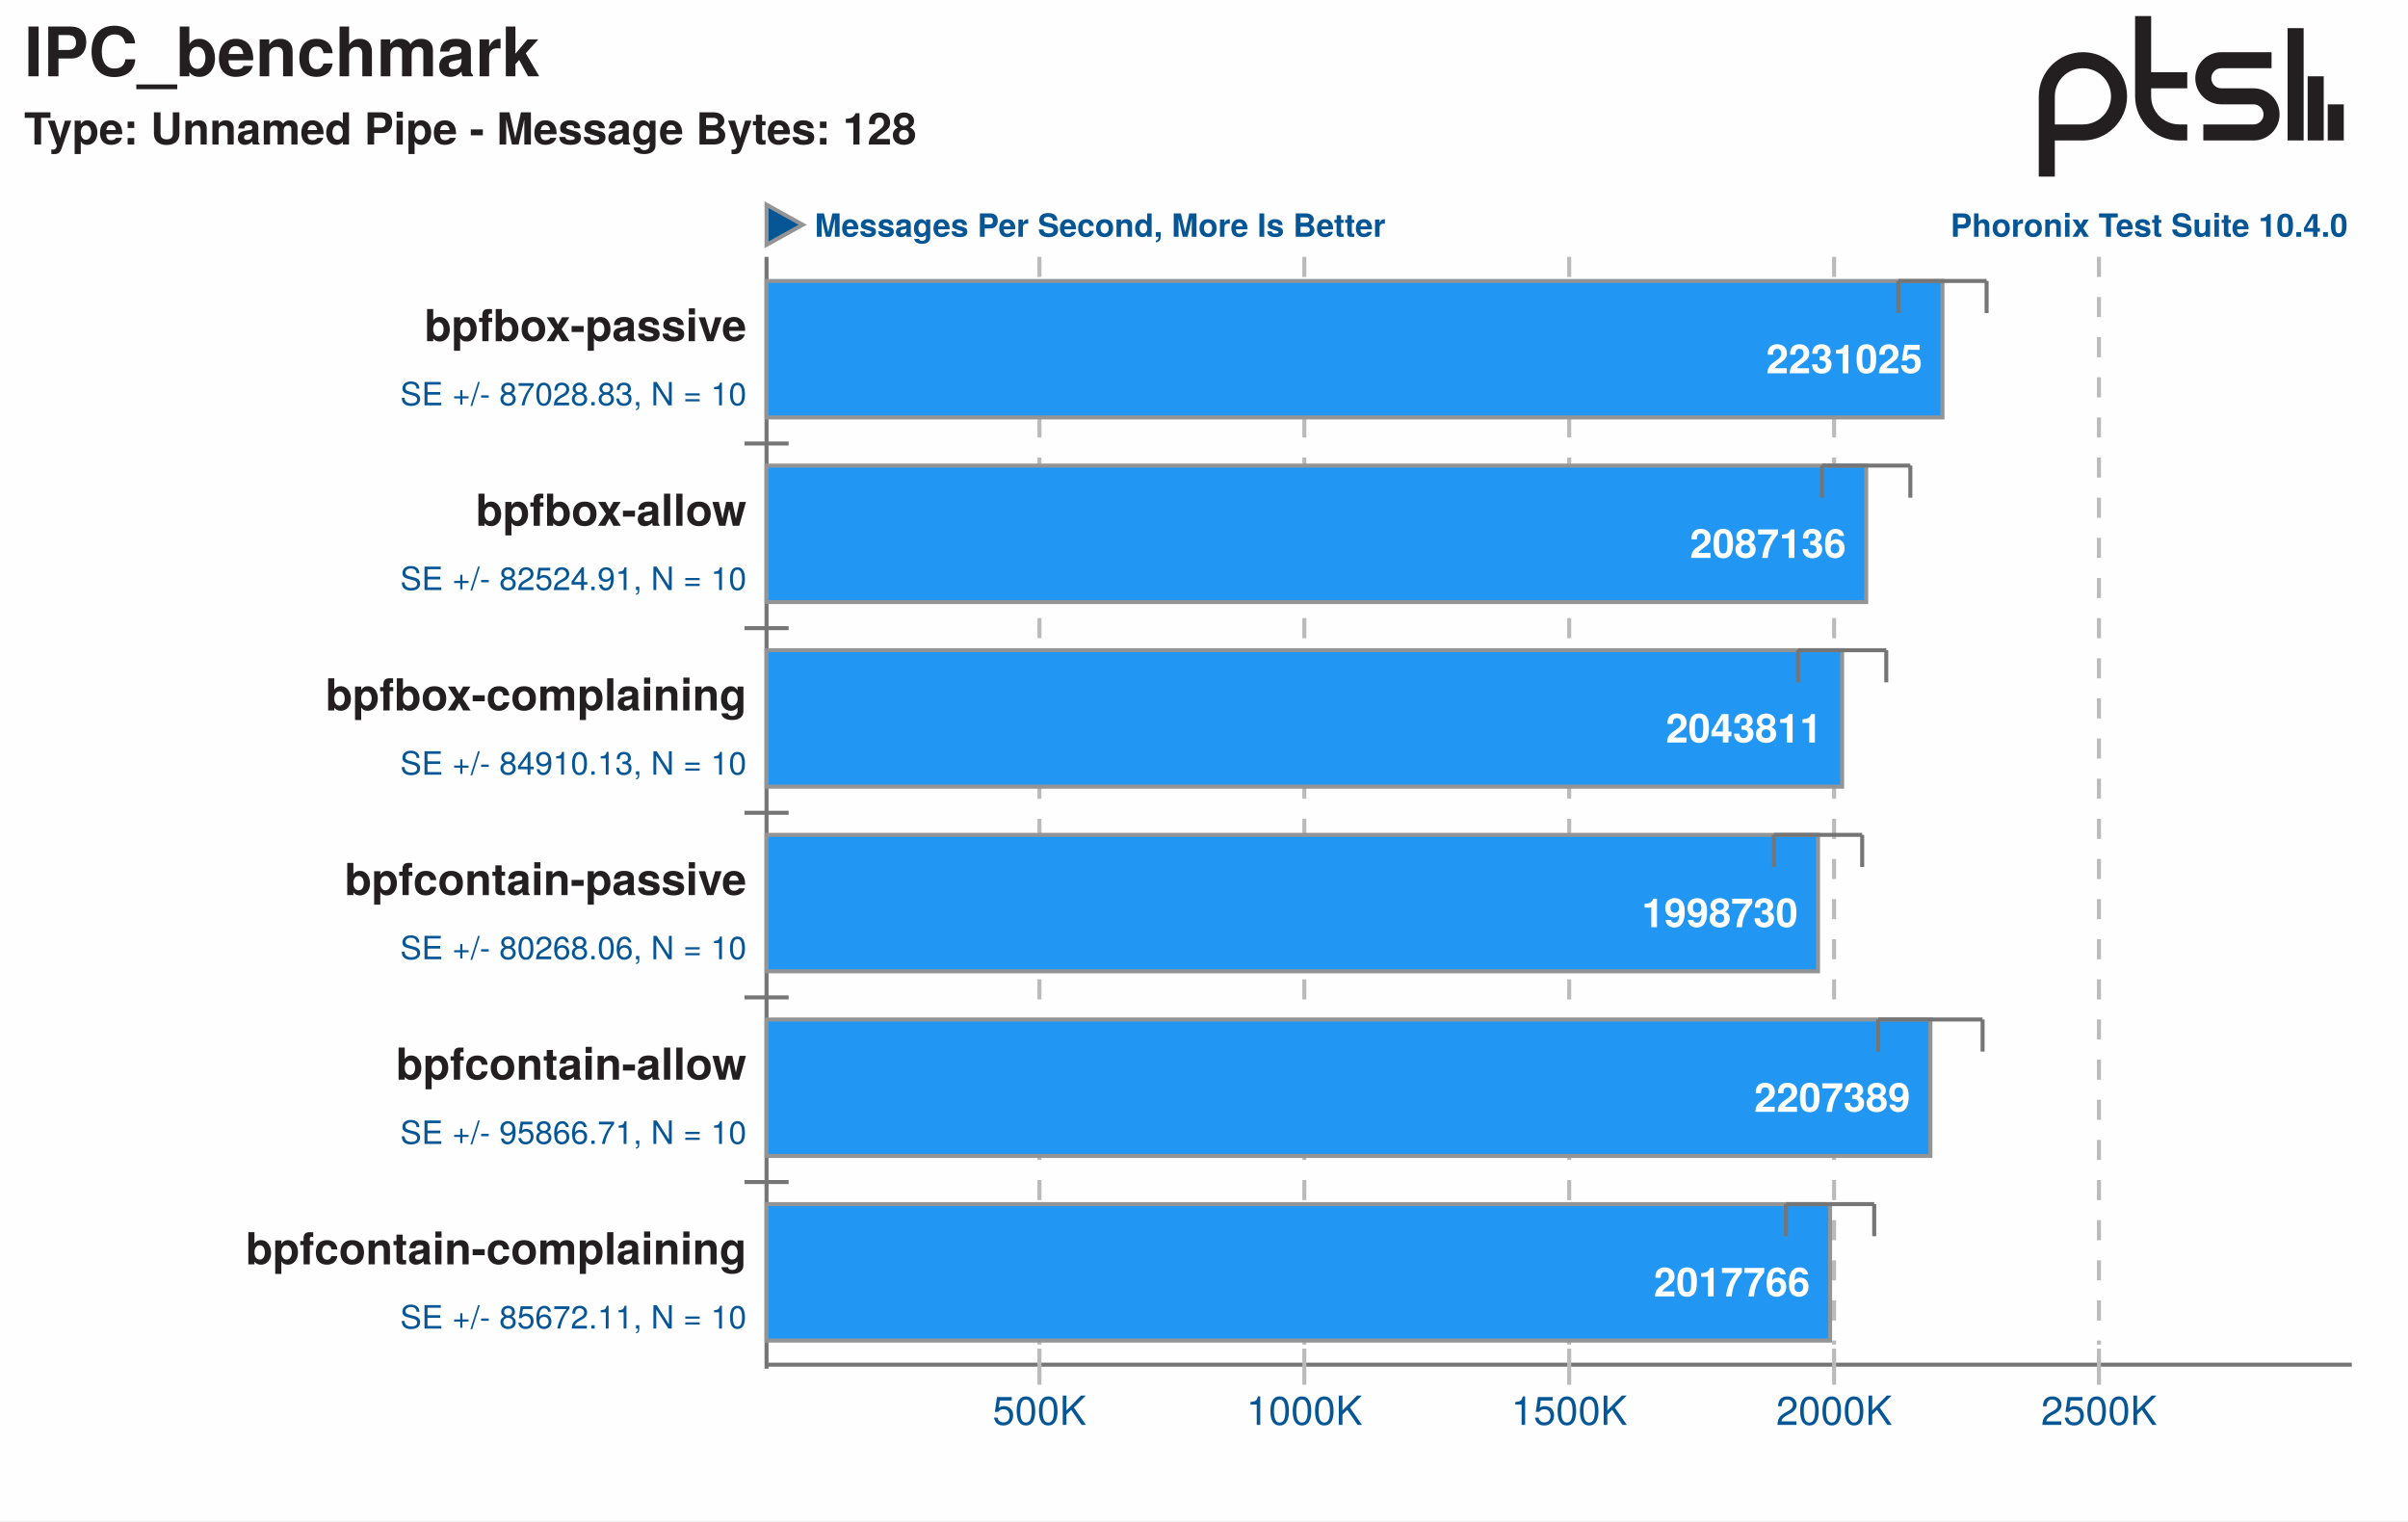
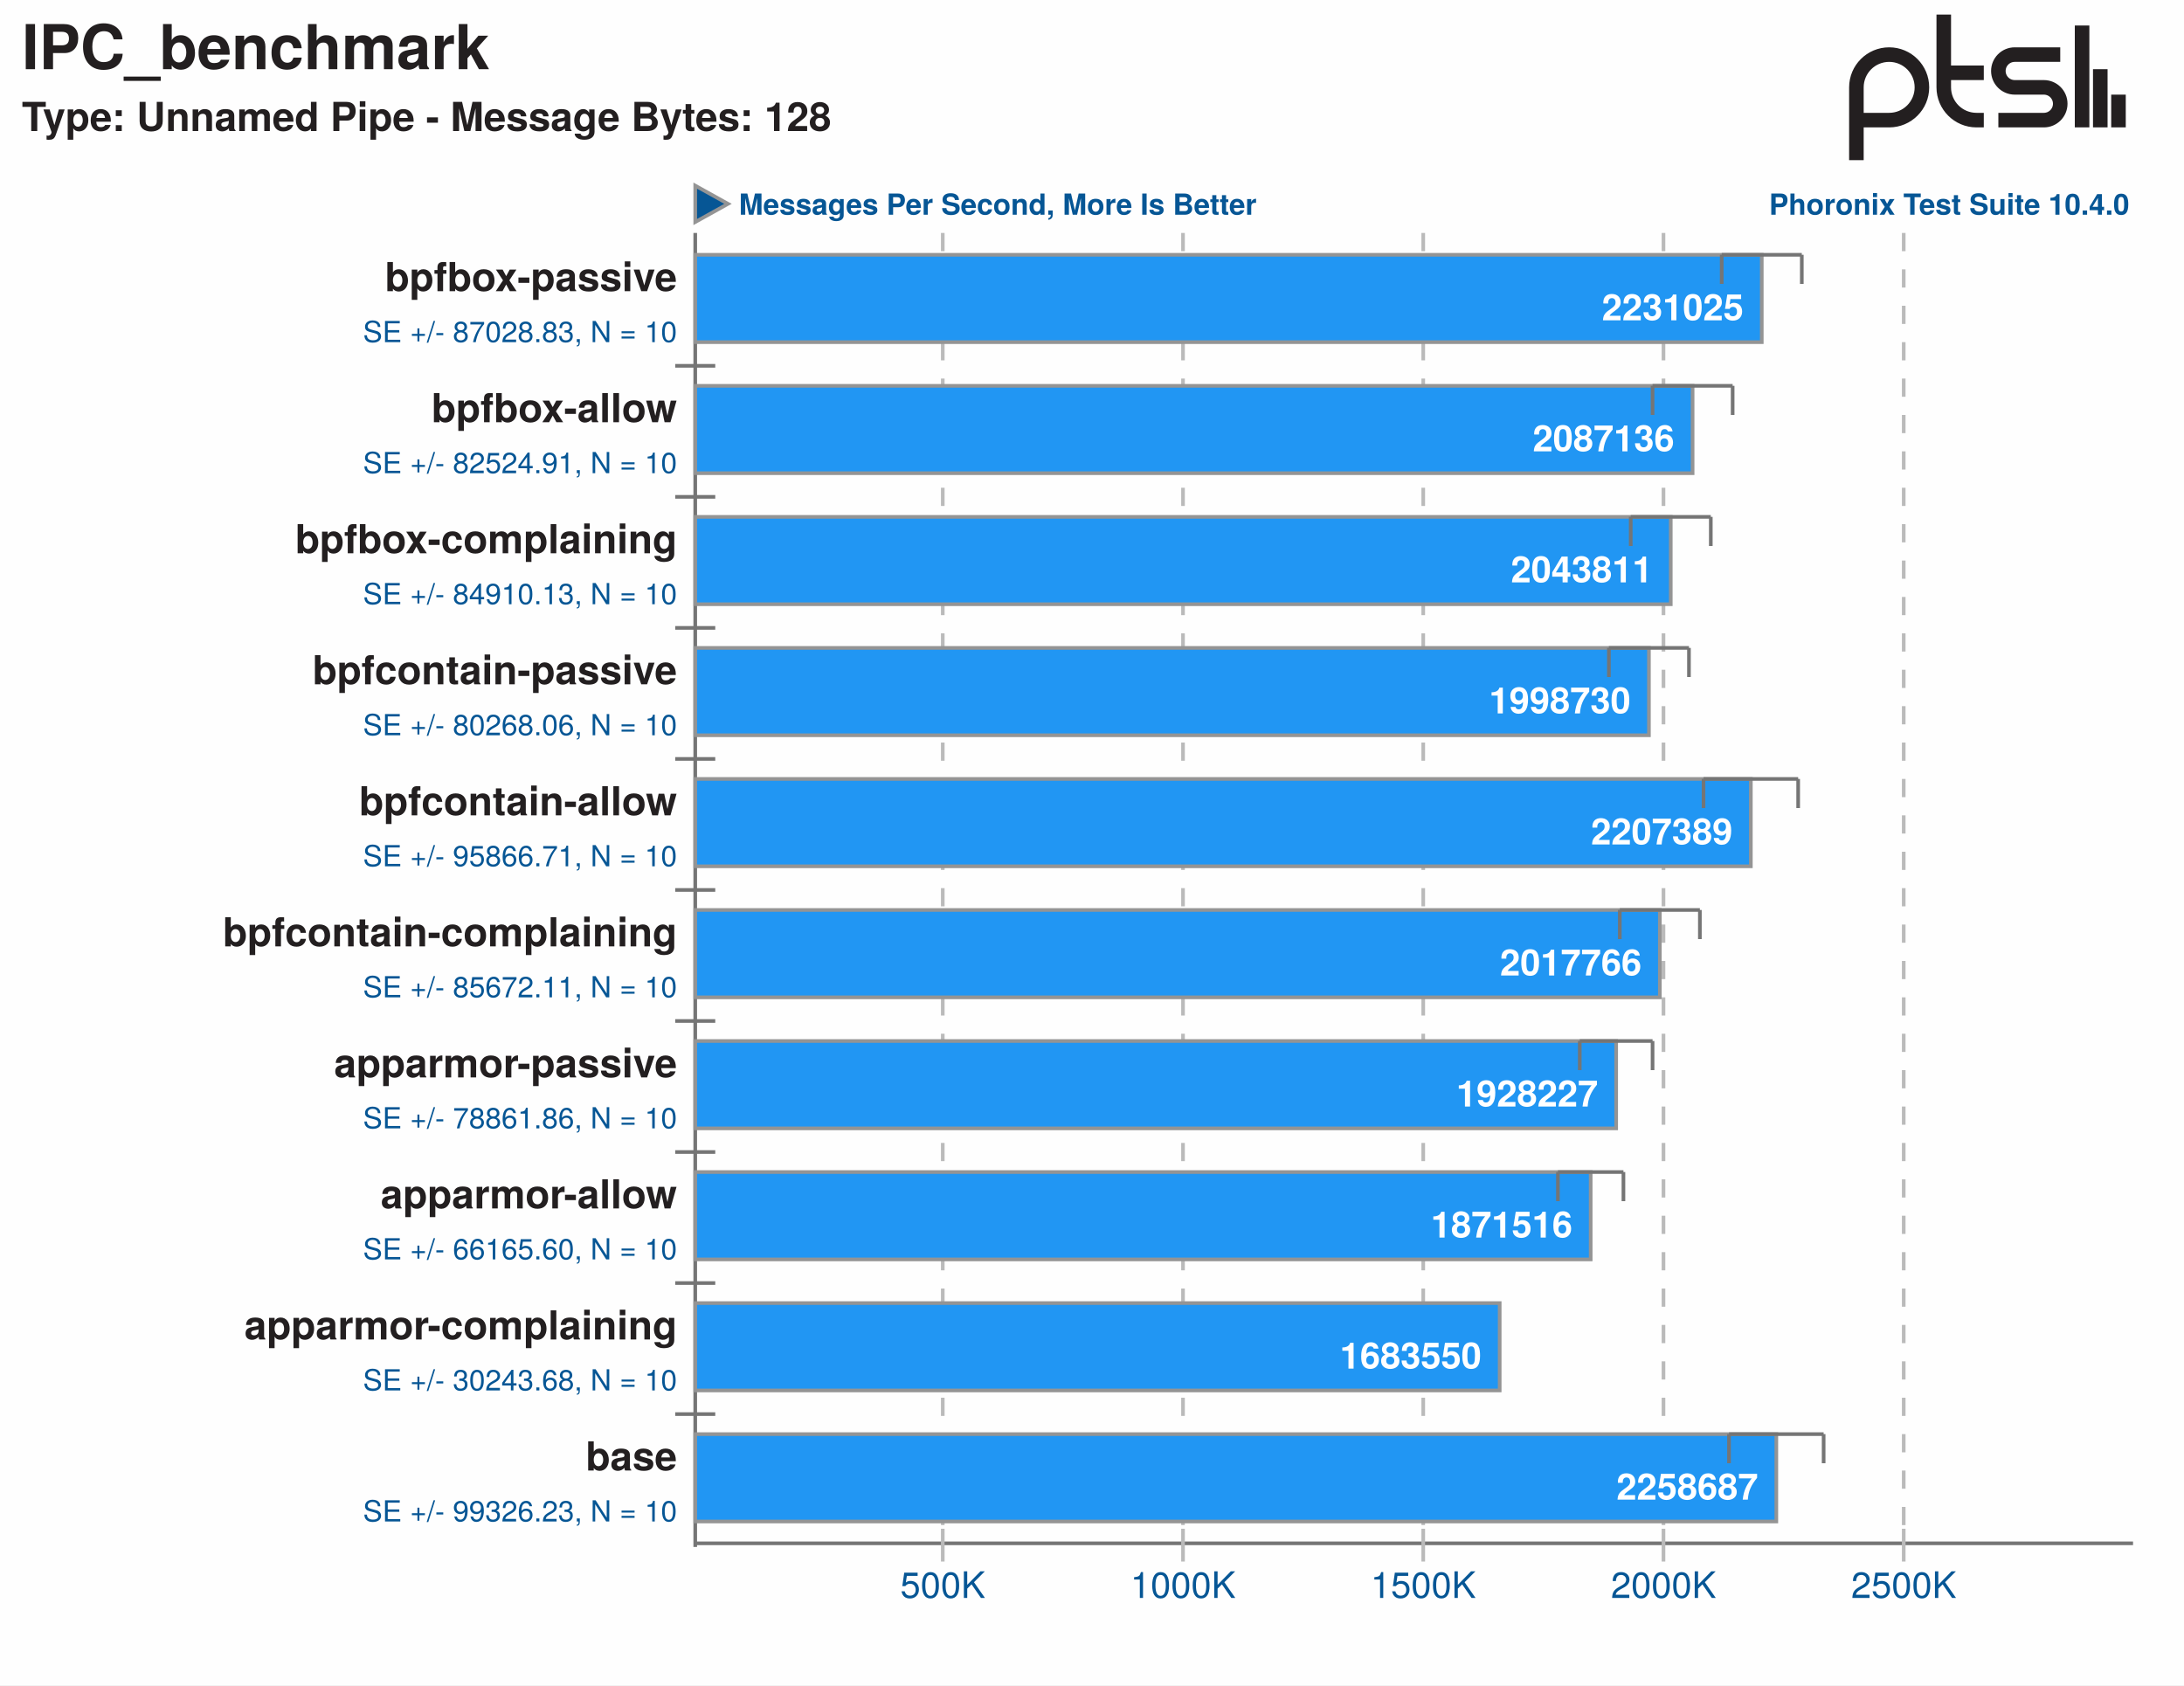
- <svg xmlns="http://www.w3.org/2000/svg" xmlns:xlink="http://www.w3.org/1999/xlink" version="1.1" font-family="sans-serif, droid-sans, helvetica, verdana, tahoma" viewbox="0 0 600 379" width="600" height="379" preserveAspectRatio="xMinYMin meet">
-   <rect x="0" y="0" width="600" height="379" fill="#FEFEFE" />
+ <svg xmlns="http://www.w3.org/2000/svg" xmlns:xlink="http://www.w3.org/1999/xlink" version="1.1" font-family="sans-serif, droid-sans, helvetica, verdana, tahoma" viewbox="0 0 600 463" width="600" height="463" preserveAspectRatio="xMinYMin meet">
+   <rect x="0" y="0" width="600" height="463" fill="#FEFEFE" />
  <g stroke="#757575" stroke-width="1">
-     <line x1="191" y1="64" x2="191" y2="341" />
-     <line x1="191" y1="340" x2="586" y2="340" />
+     <line x1="191" y1="64" x2="191" y2="425" />
+     <line x1="191" y1="424" x2="586" y2="424" />
  </g>
  <text x="585" y="59" font-size="8" fill="#065695" text-anchor="end" font-weight="bold">Phoronix Test Suite 10.4.0</text>
  <polygon points="200,56 191,61 191,51" fill="#065695" stroke="#949494" stroke-width="1" />
  <text x="203" y="59" font-size="8" font-weight="bold" fill="#065695" text-anchor="start">Messages Per Second, More Is Better</text>
  <a xlink:href="https://openbenchmarking.org/test/pts/ipc-benchmark" target="_blank">
    <text x="6" y="19" font-size="17" fill="#231f20" text-anchor="start" font-weight="bold">IPC_benchmark</text>
  </a>
  <text x="6" y="36" font-size="11" font-weight="bold" fill="#231f20" text-anchor="start">Type: Unnamed Pipe - Message Bytes: 128</text>
  <path d="m74 22v9m-5-16v16m-5-28v28m-23-2h12.5c2.485 0 4.5-2.015 4.5-4.5s-2.015-4.5-4.5-4.5h-8c-2.485 0-4.5-2.015-4.5-4.5s2.015-4.5 4.5-4.5h12.5m-21 5h-11m11 13h-2c-4.971 0-9-4.029-9-9v-20m-24 40v-20c0-4.971 4.029-9 9-9 4.971 0 9 4.029 9 9s-4.029 9-9 9h-9" stroke="#231f20" stroke-width="4" fill="none" transform="translate(508,4)" />
-   <line x1="191" y1="110" x2="191" y2="329" stroke="#757575" stroke-width="11" stroke-dasharray="1,45" />
+   <line x1="191" y1="100" x2="191" y2="393" stroke="#757575" stroke-width="11" stroke-dasharray="1,35" />
  <g font-size="11" fill="#231f20" font-weight="bold">
-     <text x="186" y="85" text-anchor="end">bpfbox-passive</text>
-     <text x="186" y="131" text-anchor="end">bpfbox-allow</text>
-     <text x="186" y="177" text-anchor="end">bpfbox-complaining</text>
-     <text x="186" y="223" text-anchor="end">bpfcontain-passive</text>
-     <text x="186" y="269" text-anchor="end">bpfcontain-allow</text>
-     <text x="186" y="315" text-anchor="end">bpfcontain-complaining</text>
+     <text x="186" y="80" text-anchor="end">bpfbox-passive</text>
+     <text x="186" y="116" text-anchor="end">bpfbox-allow</text>
+     <text x="186" y="152" text-anchor="end">bpfbox-complaining</text>
+     <text x="186" y="188" text-anchor="end">bpfcontain-passive</text>
+     <text x="186" y="224" text-anchor="end">bpfcontain-allow</text>
+     <text x="186" y="260" text-anchor="end">bpfcontain-complaining</text>
+     <text x="186" y="296" text-anchor="end">apparmor-passive</text>
+     <text x="186" y="332" text-anchor="end">apparmor-allow</text>
+     <text x="186" y="368" text-anchor="end">apparmor-complaining</text>
+     <text x="186" y="404" text-anchor="end">base</text>
  </g>
  <g font-size="10" fill="#065695" text-anchor="middle">
-     <text x="259" y="355">500K</text>
-     <text x="325" y="355">1000K</text>
-     <text x="391" y="355">1500K</text>
-     <text x="457" y="355">2000K</text>
-     <text x="523" y="355">2500K</text>
+     <text x="259" y="439">500K</text>
+     <text x="325" y="439">1000K</text>
+     <text x="391" y="439">1500K</text>
+     <text x="457" y="439">2000K</text>
+     <text x="523" y="439">2500K</text>
  </g>
  <g stroke="#BABABA" stroke-width="1">
-     <line x1="259" y1="64" x2="259" y2="335" stroke-dasharray="5,5" />
-     <line x1="259" y1="336" x2="259" y2="345" />
-     <line x1="325" y1="64" x2="325" y2="335" stroke-dasharray="5,5" />
-     <line x1="325" y1="336" x2="325" y2="345" />
-     <line x1="391" y1="64" x2="391" y2="335" stroke-dasharray="5,5" />
-     <line x1="391" y1="336" x2="391" y2="345" />
-     <line x1="457" y1="64" x2="457" y2="335" stroke-dasharray="5,5" />
-     <line x1="457" y1="336" x2="457" y2="345" />
-     <line x1="523" y1="64" x2="523" y2="335" stroke-dasharray="5,5" />
-     <line x1="523" y1="336" x2="523" y2="345" />
+     <line x1="259" y1="64" x2="259" y2="419" stroke-dasharray="5,5" />
+     <line x1="259" y1="420" x2="259" y2="429" />
+     <line x1="325" y1="64" x2="325" y2="419" stroke-dasharray="5,5" />
+     <line x1="325" y1="420" x2="325" y2="429" />
+     <line x1="391" y1="64" x2="391" y2="419" stroke-dasharray="5,5" />
+     <line x1="391" y1="420" x2="391" y2="429" />
+     <line x1="457" y1="64" x2="457" y2="419" stroke-dasharray="5,5" />
+     <line x1="457" y1="420" x2="457" y2="429" />
+     <line x1="523" y1="64" x2="523" y2="419" stroke-dasharray="5,5" />
+     <line x1="523" y1="420" x2="523" y2="429" />
  </g>
  <g stroke="#949494" stroke-width="1">
-     <rect x="191" y="70" height="34" width="293" fill="#2196f3" />
-     <rect x="191" y="116" height="34" width="274" fill="#2196f3" />
-     <rect x="191" y="162" height="34" width="268" fill="#2196f3" />
-     <rect x="191" y="208" height="34" width="262" fill="#2196f3" />
-     <rect x="191" y="254" height="34" width="290" fill="#2196f3" />
-     <rect x="191" y="300" height="34" width="265" fill="#2196f3" />
+     <rect x="191" y="70" height="24" width="293" fill="#2196f3" />
+     <rect x="191" y="106" height="24" width="274" fill="#2196f3" />
+     <rect x="191" y="142" height="24" width="268" fill="#2196f3" />
+     <rect x="191" y="178" height="24" width="262" fill="#2196f3" />
+     <rect x="191" y="214" height="24" width="290" fill="#2196f3" />
+     <rect x="191" y="250" height="24" width="265" fill="#2196f3" />
+     <rect x="191" y="286" height="24" width="253" fill="#2196f3" />
+     <rect x="191" y="322" height="24" width="246" fill="#2196f3" />
+     <rect x="191" y="358" height="24" width="221" fill="#2196f3" />
+     <rect x="191" y="394" height="24" width="297" fill="#2196f3" />
  </g>
  <g font-size="8" fill="#065695" text-anchor="end">
-     <text y="101" x="186">SE +/- 87028.83, N = 10</text>
-     <text y="147" x="186">SE +/- 82524.91, N = 10</text>
-     <text y="193" x="186">SE +/- 84910.13, N = 10</text>
-     <text y="239" x="186">SE +/- 80268.06, N = 10</text>
-     <text y="285" x="186">SE +/- 95866.71, N = 10</text>
-     <text y="331" x="186">SE +/- 85672.11, N = 10</text>
+     <text y="94" x="186">SE +/- 87028.83, N = 10</text>
+     <text y="130" x="186">SE +/- 82524.91, N = 10</text>
+     <text y="166" x="186">SE +/- 84910.13, N = 10</text>
+     <text y="202" x="186">SE +/- 80268.06, N = 10</text>
+     <text y="238" x="186">SE +/- 95866.71, N = 10</text>
+     <text y="274" x="186">SE +/- 85672.11, N = 10</text>
+     <text y="310" x="186">SE +/- 78861.86, N = 10</text>
+     <text y="346" x="186">SE +/- 66165.60, N = 10</text>
+     <text y="382" x="186">SE +/- 30243.68, N = 10</text>
+     <text y="418" x="186">SE +/- 99326.23, N = 10</text>
  </g>
  <g font-size="10" fill="#FFFFFF" font-weight="bold" text-anchor="end">
-     <text x="479" y="93">2231025</text>
-     <text x="460" y="139">2087136</text>
-     <text x="454" y="185">2043811</text>
-     <text x="448" y="231">1998730</text>
-     <text x="476" y="277">2207389</text>
-     <text x="451" y="323">2017766</text>
+     <text x="479" y="88">2231025</text>
+     <text x="460" y="124">2087136</text>
+     <text x="454" y="160">2043811</text>
+     <text x="448" y="196">1998730</text>
+     <text x="476" y="232">2207389</text>
+     <text x="451" y="268">2017766</text>
+     <text x="439" y="304">1928227</text>
+     <text x="432" y="340">1871516</text>
+     <text x="407" y="376">1683550</text>
+     <text x="483" y="412">2258687</text>
  </g>
  <g stroke="#757575" stroke-width="1">
    <line x1="473" y1="70" x2="473" y2="78" />
    <line x1="495" y1="70" x2="495" y2="78" />
    <line x1="473" y1="70" x2="495" y2="70" />
  </g>
  <g stroke="#757575" stroke-width="1">
-     <line x1="454" y1="116" x2="454" y2="124" />
-     <line x1="476" y1="116" x2="476" y2="124" />
-     <line x1="454" y1="116" x2="476" y2="116" />
+     <line x1="454" y1="106" x2="454" y2="114" />
+     <line x1="476" y1="106" x2="476" y2="114" />
+     <line x1="454" y1="106" x2="476" y2="106" />
  </g>
  <g stroke="#757575" stroke-width="1">
-     <line x1="448" y1="162" x2="448" y2="170" />
-     <line x1="470" y1="162" x2="470" y2="170" />
-     <line x1="448" y1="162" x2="470" y2="162" />
+     <line x1="448" y1="142" x2="448" y2="150" />
+     <line x1="470" y1="142" x2="470" y2="150" />
+     <line x1="448" y1="142" x2="470" y2="142" />
  </g>
  <g stroke="#757575" stroke-width="1">
-     <line x1="442" y1="208" x2="442" y2="216" />
-     <line x1="464" y1="208" x2="464" y2="216" />
-     <line x1="442" y1="208" x2="464" y2="208" />
+     <line x1="442" y1="178" x2="442" y2="186" />
+     <line x1="464" y1="178" x2="464" y2="186" />
+     <line x1="442" y1="178" x2="464" y2="178" />
  </g>
  <g stroke="#757575" stroke-width="1">
-     <line x1="468" y1="254" x2="468" y2="262" />
-     <line x1="494" y1="254" x2="494" y2="262" />
-     <line x1="468" y1="254" x2="494" y2="254" />
+     <line x1="468" y1="214" x2="468" y2="222" />
+     <line x1="494" y1="214" x2="494" y2="222" />
+     <line x1="468" y1="214" x2="494" y2="214" />
  </g>
  <g stroke="#757575" stroke-width="1">
-     <line x1="445" y1="300" x2="445" y2="308" />
-     <line x1="467" y1="300" x2="467" y2="308" />
-     <line x1="445" y1="300" x2="467" y2="300" />
+     <line x1="445" y1="250" x2="445" y2="258" />
+     <line x1="467" y1="250" x2="467" y2="258" />
+     <line x1="445" y1="250" x2="467" y2="250" />
+   </g>
+   <g stroke="#757575" stroke-width="1">
+     <line x1="434" y1="286" x2="434" y2="294" />
+     <line x1="454" y1="286" x2="454" y2="294" />
+     <line x1="434" y1="286" x2="454" y2="286" />
+   </g>
+   <g stroke="#757575" stroke-width="1">
+     <line x1="428" y1="322" x2="428" y2="330" />
+     <line x1="446" y1="322" x2="446" y2="330" />
+     <line x1="428" y1="322" x2="446" y2="322" />
+   </g>
+   <g stroke="#757575" stroke-width="1">
+     <line x1="475" y1="394" x2="475" y2="402" />
+     <line x1="501" y1="394" x2="501" y2="402" />
+     <line x1="475" y1="394" x2="501" y2="394" />
  </g>
</svg>
